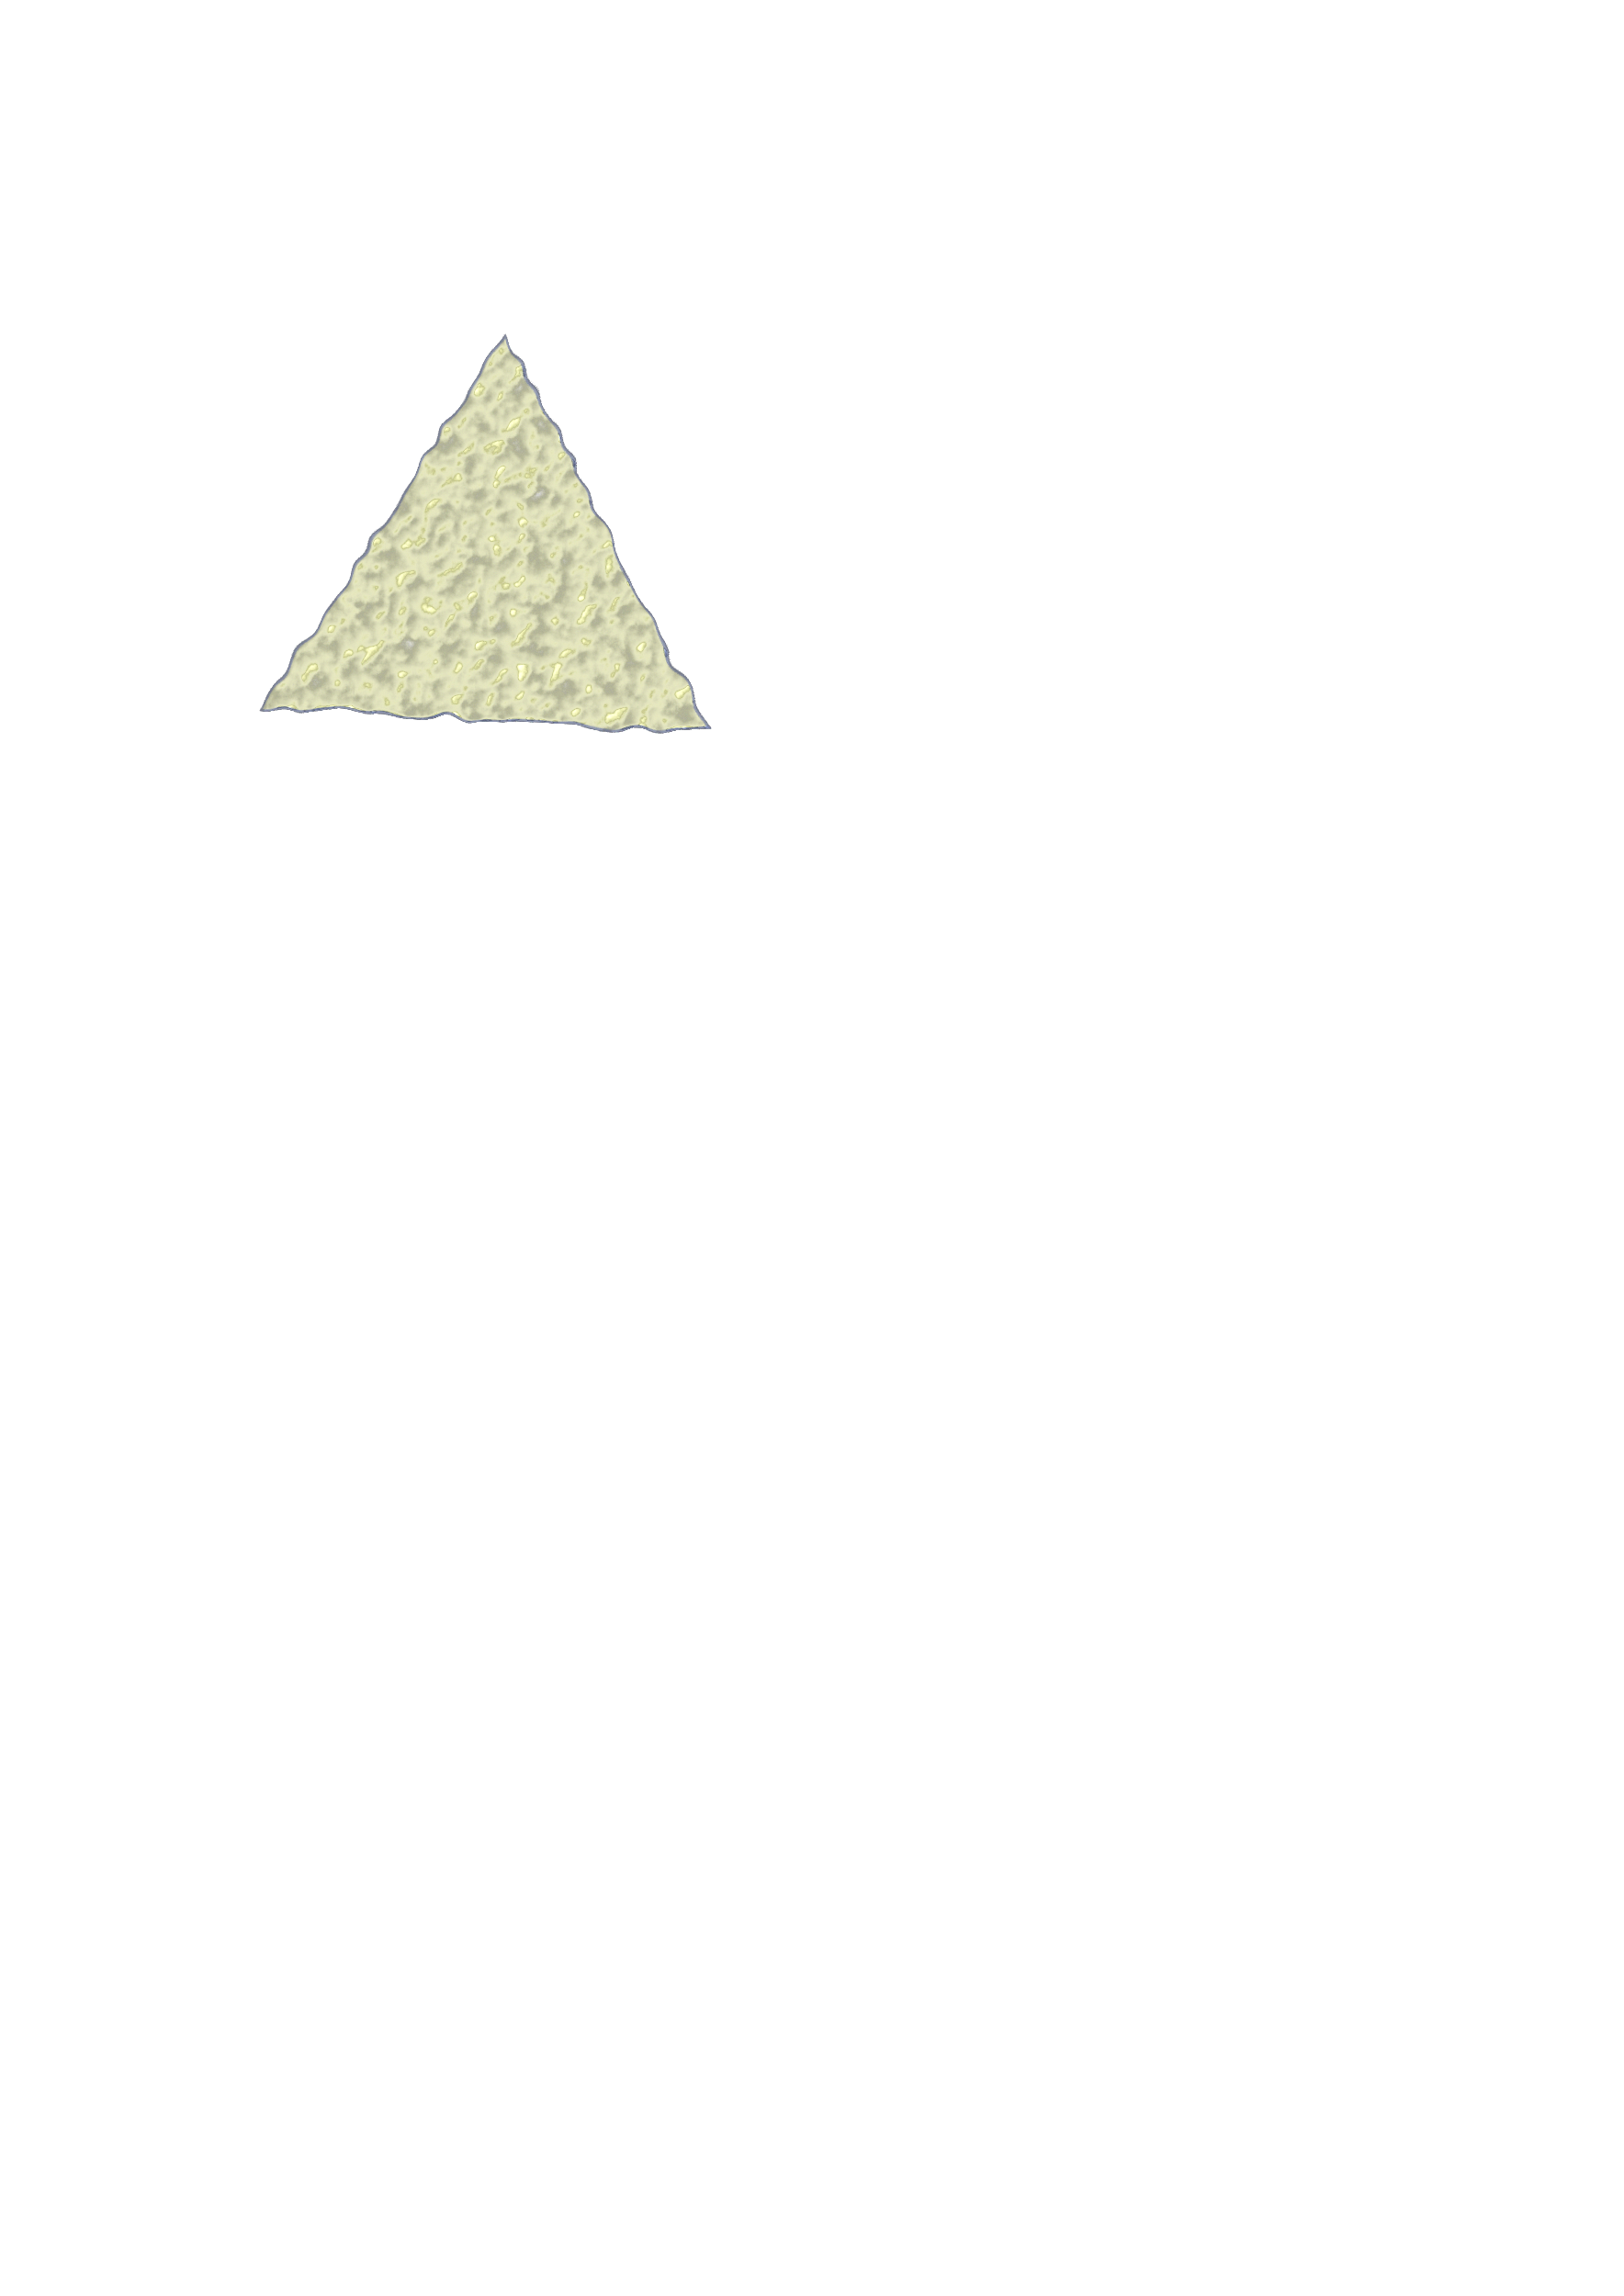
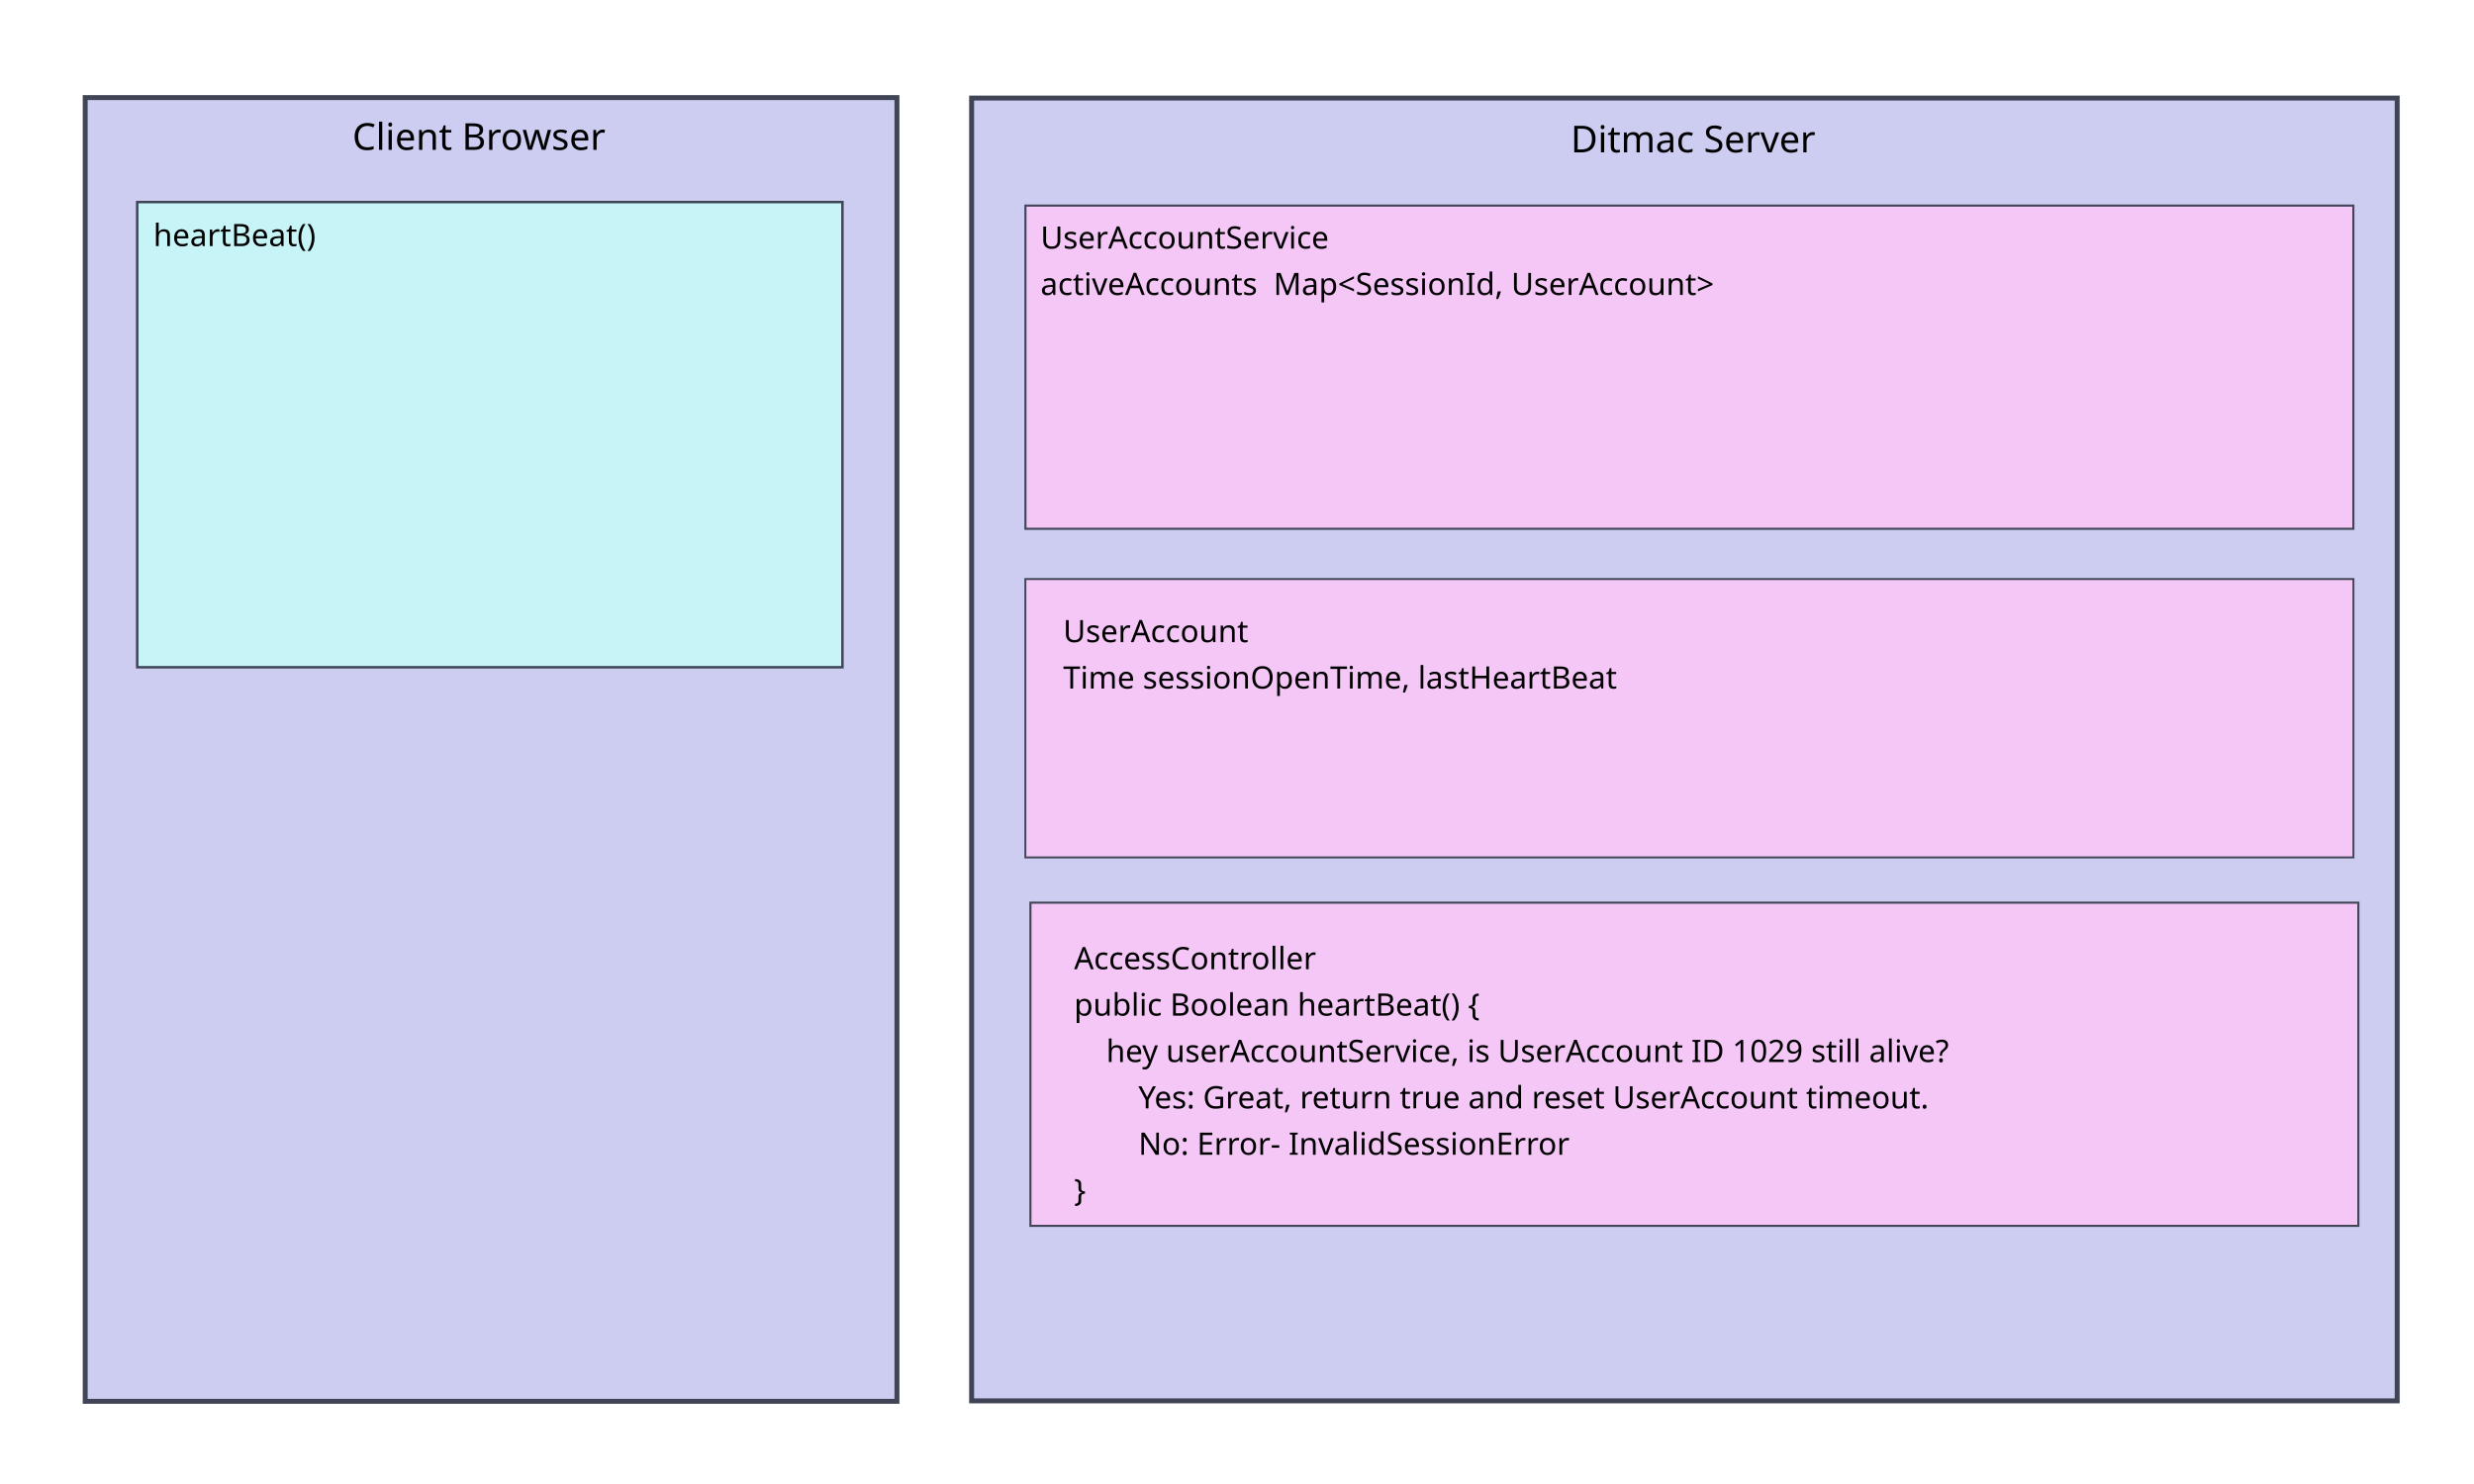
- <svg xmlns="http://www.w3.org/2000/svg" width="210mm" height="297mm" viewBox="0 0 744.094 1052.362" id="svg4249" version="1.1">
-   <defs id="defs4251">
-     <filter style="color-interpolation-filters:sRGB;" id="filter5065">
-       <feGaussianBlur stdDeviation="1" in="SourceGraphic" result="result0" id="feGaussianBlur5067" />
-       <feTurbulence result="result1" numOctaves="7" seed="488" baseFrequency="0.017" type="turbulence" id="feTurbulence5069" />
-       <feComposite in="result0" in2="result1" operator="out" result="result2" id="feComposite5071" />
-       <feGaussianBlur stdDeviation="0.5" result="result5" id="feGaussianBlur5073" />
-       <feSpecularLighting in="result5" specularExponent="100" specularConstant="4" result="result4" surfaceScale="1.5" id="feSpecularLighting5075">
-         <feDistantLight azimuth="225" elevation="62" id="feDistantLight5077" />
-       </feSpecularLighting>
-       <feComposite operator="atop" in="result4" in2="result2" result="result91" id="feComposite5079" />
-       <feBlend mode="multiply" in2="result91" id="feBlend5081" />
-     </filter>
-     <filter style="color-interpolation-filters:sRGB;" id="filter5101">
-       <feTurbulence baseFrequency="0.1" seed="50" numOctaves="5" result="result1" type="fractalNoise" id="feTurbulence5103" />
-       <feGaussianBlur stdDeviation="4" result="result7" id="feGaussianBlur5105" />
-       <feDisplacementMap result="result5" in="SourceGraphic" scale="20" xChannelSelector="G" in2="result7" id="feDisplacementMap5107" />
-       <feComposite result="result2" operator="in" in2="result1" in="result5" id="feComposite5109" />
-       <feGaussianBlur stdDeviation="1" result="result6" id="feGaussianBlur5111" />
-       <feSpecularLighting surfaceScale="-3" result="result4" specularConstant="3.5" specularExponent="35" in="result6" id="feSpecularLighting5113">
-         <feDistantLight elevation="45" azimuth="225" id="feDistantLight5115" />
-       </feSpecularLighting>
-       <feComposite k1="1.7" k3="0.7" in2="result2" in="result4" operator="arithmetic" result="result91" id="feComposite5117" />
-       <feBlend result="fbSourceGraphic" mode="multiply" in2="result91" id="feBlend5119" />
-       <feComposite in2="fbSourceGraphic" in="fbSourceGraphic" result="result2" operator="arithmetic" id="feComposite5121" />
-       <feComposite in="result2" result="result4" operator="arithmetic" k2="2" k3="2" in2="fbSourceGraphic" id="feComposite5123" />
-       <feBlend mode="screen" in="result4" in2="result4" id="feBlend5125" />
-     </filter>
-   </defs>
-   <g id="layer1">
-     <path style="opacity:0.815;fill:#7d7e5d;fill-opacity:0.873;stroke:#3d4254;stroke-opacity:0.982;filter:url(#filter5101)" id="path5087" d="m 324.286,335.219 -101.765,-5.532 -101.765,-5.532 55.673,-85.365 55.673,-85.365 46.092,90.897 z" />
+ <svg xmlns="http://www.w3.org/2000/svg" width="1000" height="600" viewBox="0 0 1000 600" id="svg2" version="1.1">
+   <defs id="defs4" />
+   <g id="layer1" transform="translate(0,-452.3622)">
+     <g id="g4181" style="stroke-width:2;stroke-miterlimit:4;stroke-dasharray:none">
+       <rect y="491.82" x="34.438" height="527.114" width="328.114" id="rect4142" style="opacity:1;fill:#cdcdf1;fill-opacity:1;stroke:#3d4254;stroke-width:2;stroke-opacity:0.982;stroke-miterlimit:4;stroke-dasharray:none" />
+       <text id="text4144" y="512.941" x="142.432" style="font-style:normal;font-variant:normal;font-weight:normal;font-stretch:normal;font-size:180px;line-height:50%;font-family:sans-serif;-inkscape-font-specification:'sans-serif, Normal';text-align:start;letter-spacing:0px;word-spacing:0px;writing-mode:lr-tb;text-anchor:start;fill:#000000;fill-opacity:1;stroke:none;stroke-width:2;stroke-linecap:butt;stroke-linejoin:miter;stroke-opacity:1;stroke-miterlimit:4;stroke-dasharray:none" xml:space="preserve">
+         <tspan style="font-size:15px;stroke-width:2;stroke-miterlimit:4;stroke-dasharray:none" y="512.941" x="142.432" id="tspan4146">Client Browser</tspan>
+       </text>
+     </g>
+     <g id="g4168" transform="translate(-22.22335,-40.4061)" style="stroke-width:1;stroke-miterlimit:4;stroke-dasharray:none">
+       <rect y="574.465" x="77.687" height="188.078" width="285.052" id="rect4148" style="opacity:1;fill:#c7f5f7;fill-opacity:1;stroke:#3d4254;stroke-width:1;stroke-opacity:0.982;stroke-miterlimit:4;stroke-dasharray:none" />
+       <text id="text4144-4" y="592.267" x="84.202" style="font-style:normal;font-variant:normal;font-weight:normal;font-stretch:normal;font-size:12.5px;line-height:50%;font-family:sans-serif;-inkscape-font-specification:'sans-serif, Normal';text-align:start;letter-spacing:0px;word-spacing:0px;writing-mode:lr-tb;text-anchor:start;fill:#000000;fill-opacity:1;stroke:none;stroke-width:1;stroke-linecap:butt;stroke-linejoin:miter;stroke-opacity:1;stroke-miterlimit:4;stroke-dasharray:none" xml:space="preserve">
+         <tspan style="font-size:12.5px;stroke-width:1;stroke-miterlimit:4;stroke-dasharray:none" y="592.267" x="84.202" id="tspan4146-7">heartBeat()</tspan>
+       </text>
+     </g>
+     <g transform="translate(358.0991,-3.6167831e-5)" id="g4181-8" style="stroke-width:2;stroke-miterlimit:4;stroke-dasharray:none">
+       <g id="g4210" style="stroke-width:2;stroke-miterlimit:4;stroke-dasharray:none">
+         <rect style="opacity:1;fill:#cdcdf1;fill-opacity:1;stroke:#3d4254;stroke-width:2;stroke-opacity:0.982;stroke-miterlimit:4;stroke-dasharray:none" id="rect4142-7" width="576.226" height="526.729" x="34.631" y="492.013" />
+         <text xml:space="preserve" style="font-style:normal;font-variant:normal;font-weight:normal;font-stretch:normal;font-size:180px;line-height:50%;font-family:sans-serif;-inkscape-font-specification:'sans-serif, Normal';text-align:start;letter-spacing:0px;word-spacing:0px;writing-mode:lr-tb;text-anchor:start;fill:#000000;fill-opacity:1;stroke:none;stroke-width:2;stroke-linecap:butt;stroke-linejoin:miter;stroke-opacity:1;stroke-miterlimit:4;stroke-dasharray:none" x="276.782" y="513.951" id="text4144-0">
+           <tspan id="tspan4146-2" x="276.782" y="513.951" style="font-size:15px;stroke-width:2;stroke-miterlimit:4;stroke-dasharray:none">Ditmac Server</tspan>
+         </text>
+       </g>
+     </g>
+     <rect style="opacity:1;fill:#f5c7f7;fill-opacity:1;stroke:#3d4254;stroke-width:0.847;stroke-miterlimit:4;stroke-dasharray:none;stroke-opacity:0.982" id="rect4148-2" width="536.753" height="130.671" x="414.487" y="535.488" />
+     <text xml:space="preserve" style="font-style:normal;font-variant:normal;font-weight:normal;font-stretch:normal;font-size:12.5px;line-height:50%;font-family:sans-serif;-inkscape-font-specification:'sans-serif, Normal';text-align:start;letter-spacing:0px;word-spacing:0px;writing-mode:lr-tb;text-anchor:start;fill:#000000;fill-opacity:1;stroke:none;stroke-width:1px;stroke-linecap:butt;stroke-linejoin:miter;stroke-opacity:1" x="420.583" y="552.871" id="text4144-4-9">
+       <tspan x="420.583" y="552.871" style="font-size:12.5px" id="tspan4250">UserAccountService</tspan>
+       <tspan x="420.583" y="559.121" style="font-size:12.5px" id="tspan4254" />
+       <tspan x="420.583" y="565.371" style="font-size:12.5px" id="tspan4256" />
+       <tspan x="420.583" y="571.621" style="font-size:12.5px" id="tspan4258">activeAccounts  Map&lt;SessionId, UserAccount&gt;</tspan>
+     </text>
+     <rect style="opacity:1;fill:#f5c7f7;fill-opacity:1;stroke:#3d4254;stroke-width:0.786;stroke-miterlimit:4;stroke-dasharray:none;stroke-opacity:0.982" id="rect4148-2-9" width="536.814" height="112.549" x="414.456" y="686.476" />
+     <text xml:space="preserve" style="font-style:normal;font-variant:normal;font-weight:normal;font-stretch:normal;font-size:12.5px;line-height:50%;font-family:sans-serif;-inkscape-font-specification:'sans-serif, Normal';text-align:start;letter-spacing:0px;word-spacing:0px;writing-mode:lr-tb;text-anchor:start;fill:#000000;fill-opacity:1;stroke:none;stroke-width:1px;stroke-linecap:butt;stroke-linejoin:miter;stroke-opacity:1" x="429.73" y="711.996" id="text4144-4-9-3">
+       <tspan x="429.73" y="711.996" style="font-size:12.5px" id="tspan4258-3">UserAccount</tspan>
+       <tspan x="429.73" y="718.246" style="font-size:12.5px" id="tspan4309" />
+       <tspan x="429.73" y="724.496" style="font-size:12.5px" id="tspan4311" />
+       <tspan x="429.73" y="730.746" style="font-size:12.5px" id="tspan4313">Time sessionOpenTime, lastHeartBeat</tspan>
+     </text>
+     <rect style="opacity:1;fill:#f5c7f7;fill-opacity:1;stroke:#3d4254;stroke-width:0.847;stroke-miterlimit:4;stroke-dasharray:none;stroke-opacity:0.982" id="rect4148-2-6" width="536.753" height="130.671" x="416.507" y="817.321" />
+     <text xml:space="preserve" style="font-style:normal;font-variant:normal;font-weight:normal;font-stretch:normal;font-size:12.5px;line-height:50%;font-family:sans-serif;-inkscape-font-specification:'sans-serif, Normal';text-align:start;letter-spacing:0px;word-spacing:0px;writing-mode:lr-tb;text-anchor:start;fill:#000000;fill-opacity:1;stroke:none;stroke-width:1px;stroke-linecap:butt;stroke-linejoin:miter;stroke-opacity:1" x="434.139" y="844.243" id="text4144-4-9-3-6">
+       <tspan x="434.139" y="844.243" style="font-size:12.5px" id="tspan4258-3-1">AccessController</tspan>
+       <tspan x="434.139" y="850.493" style="font-size:12.5px" id="tspan4357" />
+       <tspan x="434.139" y="856.743" style="font-size:12.5px" id="tspan4359" />
+       <tspan x="434.139" y="862.993" style="font-size:12.5px" id="tspan4361">public Boolean heartBeat() {</tspan>
+       <tspan x="434.139" y="869.243" style="font-size:12.5px" id="tspan4363" />
+       <tspan x="434.139" y="875.493" style="font-size:12.5px" id="tspan4365" />
+       <tspan x="434.139" y="881.743" style="font-size:12.5px" id="tspan4367">    hey userAccountService, is UserAccount ID 1029 still alive?</tspan>
+       <tspan x="434.139" y="887.993" style="font-size:12.5px" id="tspan4375">    </tspan>
+       <tspan x="434.139" y="894.243" style="font-size:12.5px" id="tspan4377" />
+       <tspan x="434.139" y="900.493" style="font-size:12.5px" id="tspan4379">        Yes: Great, return true and reset UserAccount timeout.</tspan>
+       <tspan x="434.139" y="906.743" style="font-size:12.5px" id="tspan4381" />
+       <tspan x="434.139" y="912.993" style="font-size:12.5px" id="tspan4383" />
+       <tspan x="434.139" y="919.243" style="font-size:12.5px" id="tspan4385">        No: Error- InvalidSessionError</tspan>
+       <tspan x="434.139" y="925.493" style="font-size:12.5px" id="tspan4369" />
+       <tspan x="434.139" y="931.743" style="font-size:12.5px" id="tspan4371" />
+       <tspan x="434.139" y="937.993" style="font-size:12.5px" id="tspan4373">}</tspan>
+       <tspan x="434.139" y="944.243" style="font-size:12.5px" id="tspan4309-5" />
+       <tspan x="434.139" y="950.493" style="font-size:12.5px" id="tspan4311-2" />
+       <tspan x="434.139" y="956.743" style="font-size:12.5px" id="tspan4313-2" />
+     </text>
  </g>
</svg>
